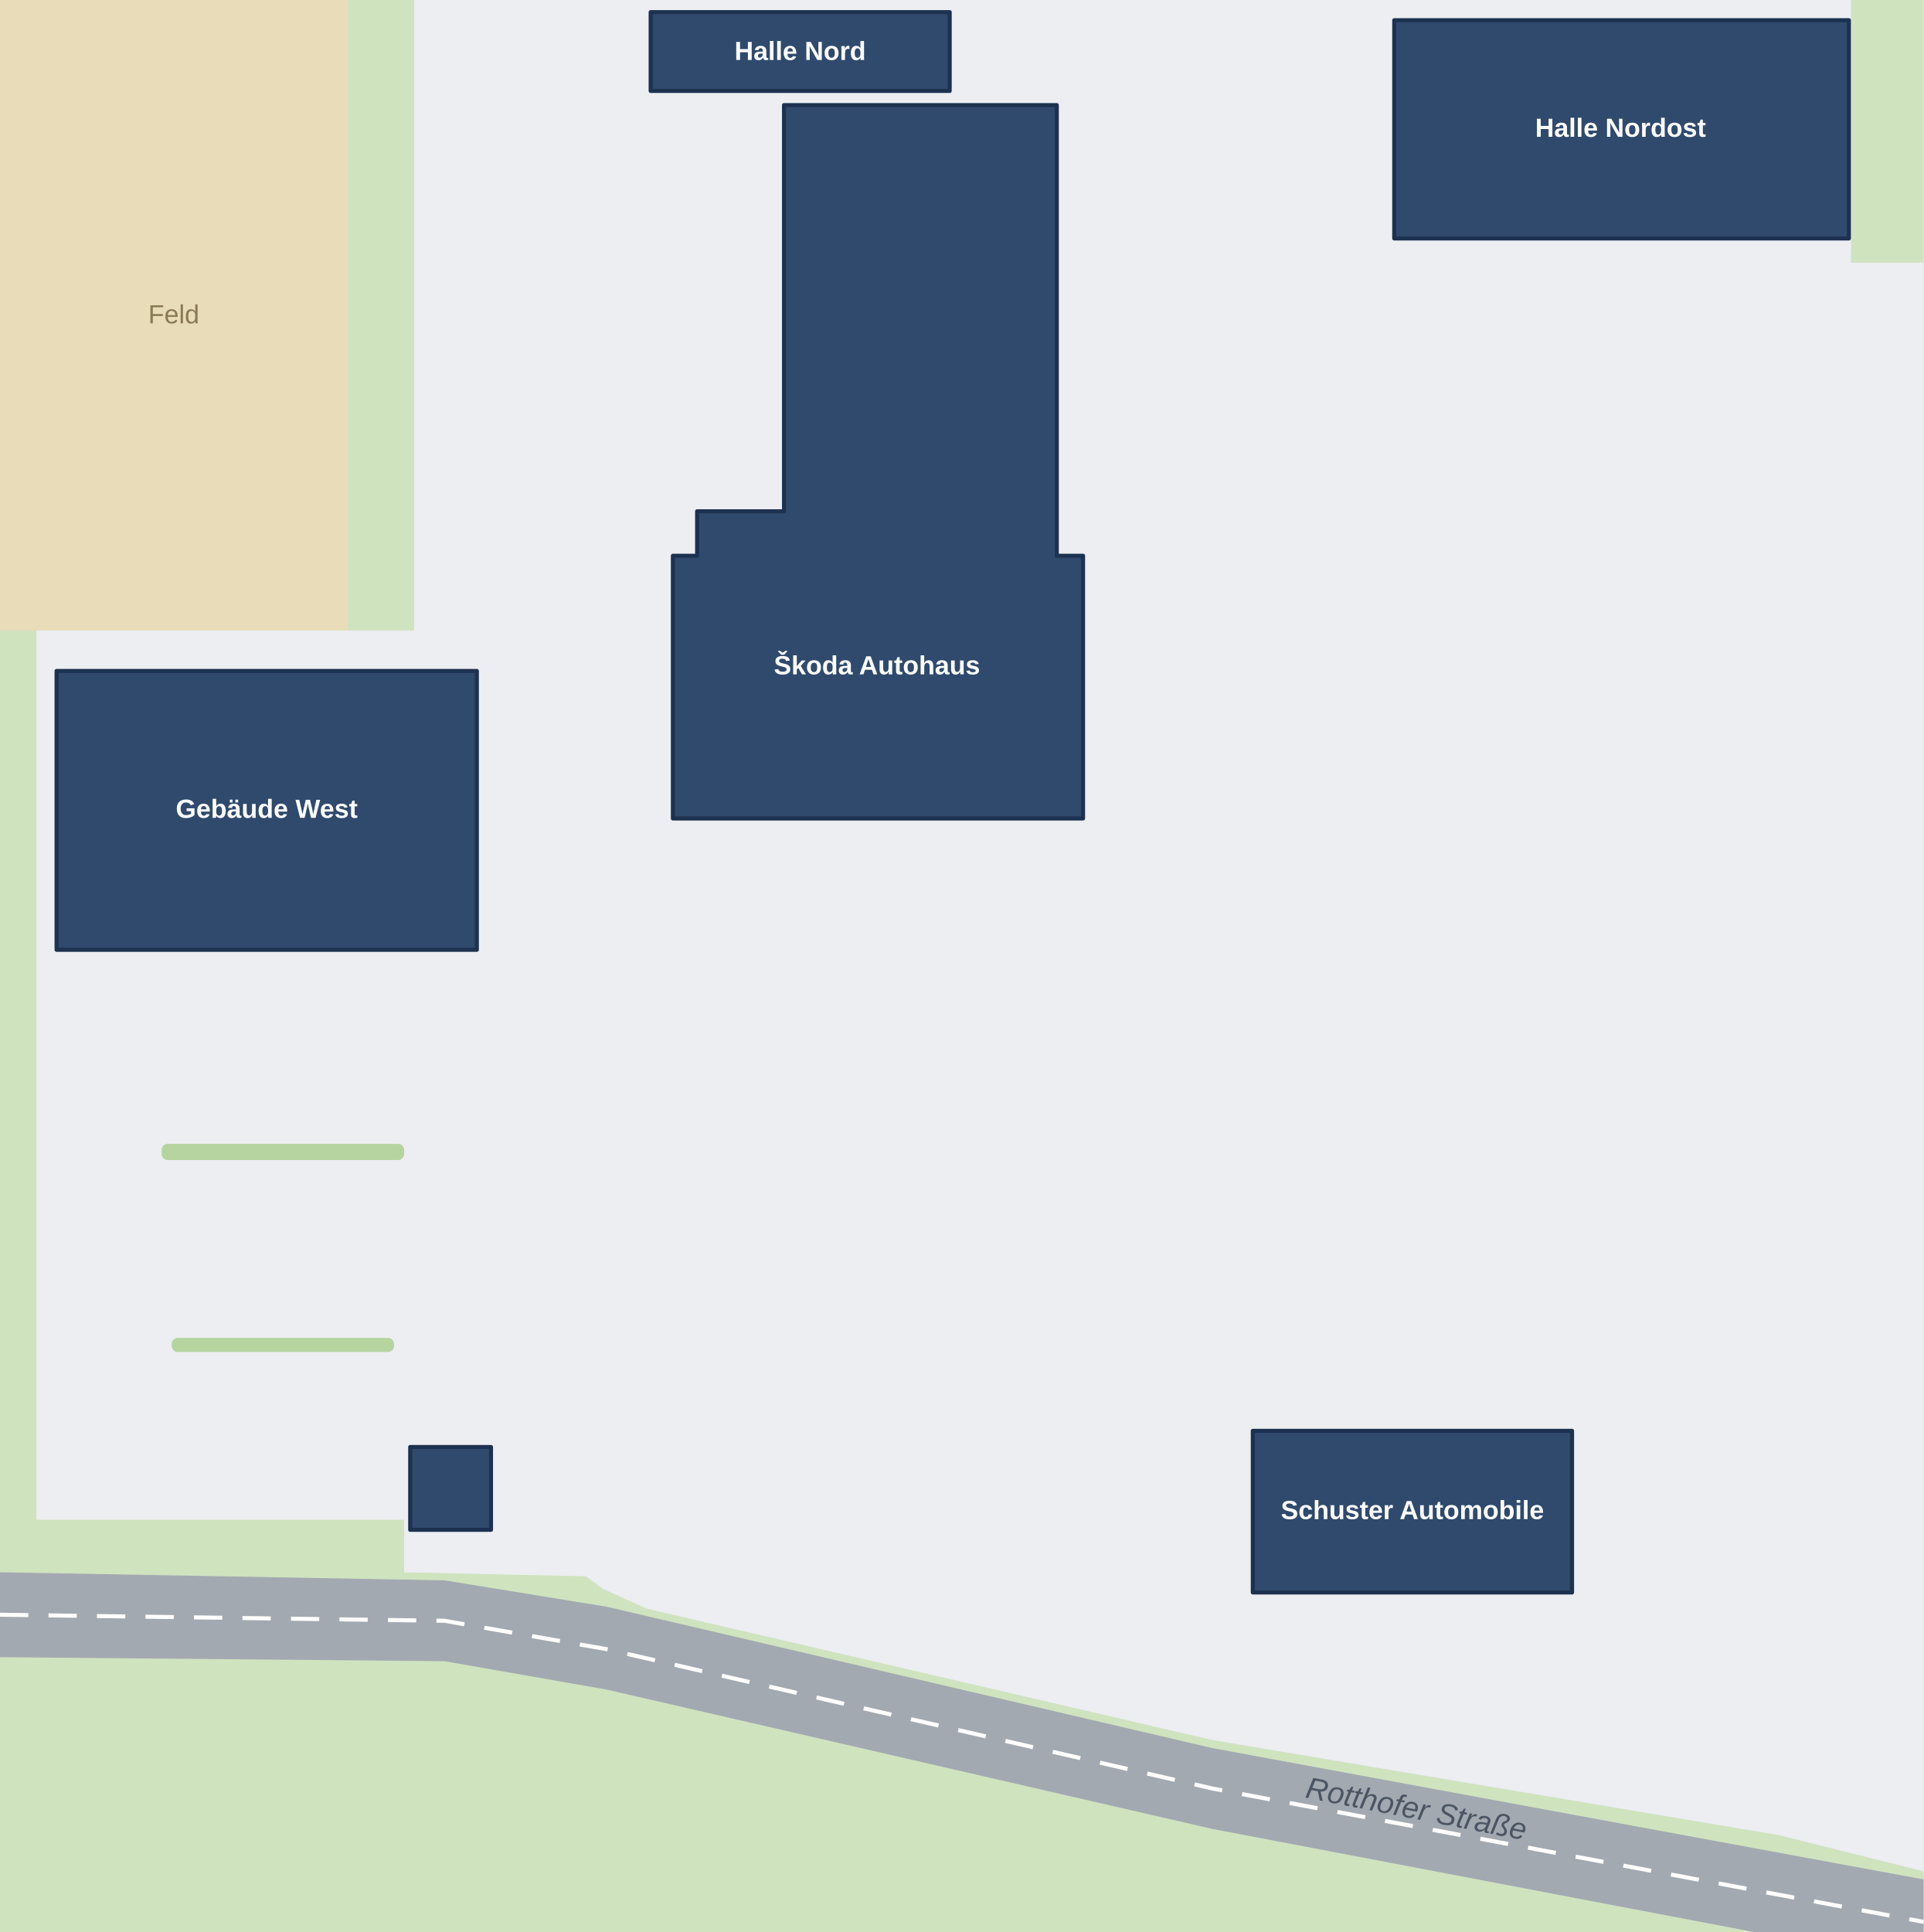
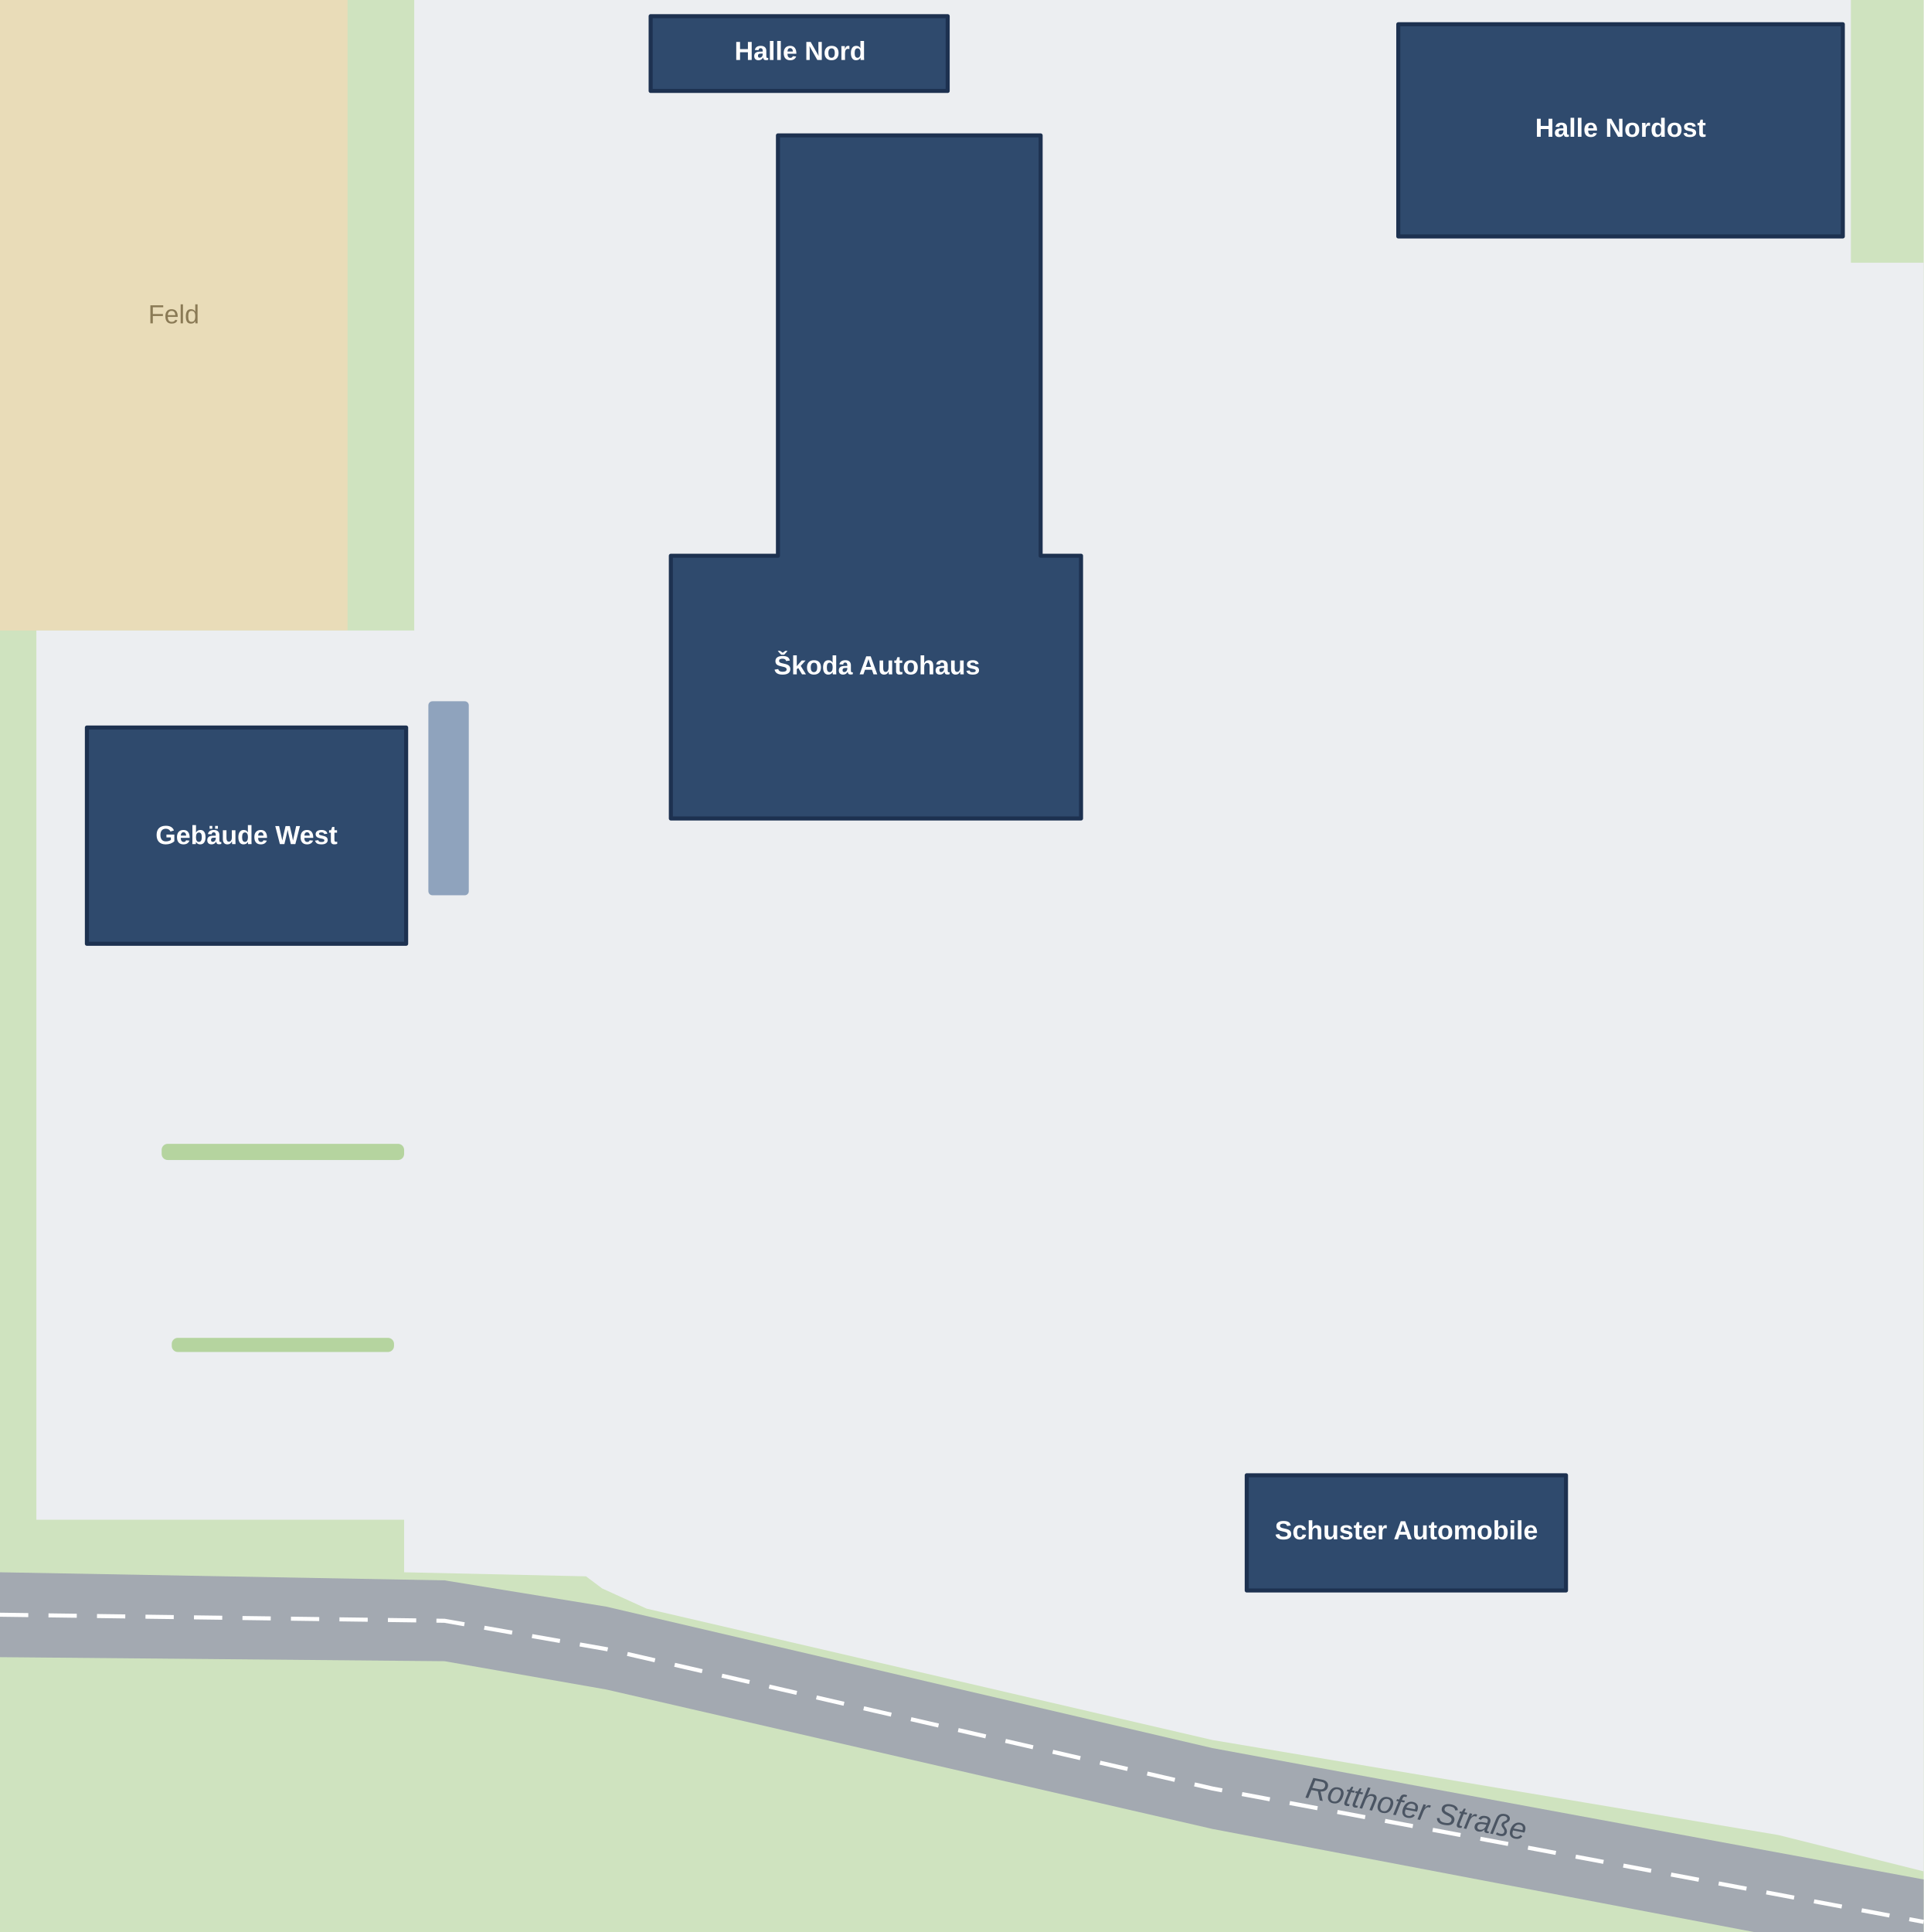
<svg xmlns="http://www.w3.org/2000/svg" viewBox="0 0 952 956" width="952" height="956" font-family="Segoe UI, Arial, sans-serif">
  <rect x="0" y="0" width="952" height="956" fill="#cfe3bf" />
  <rect x="0" y="0" width="172" height="312" fill="#e9dcb8" />
  <polygon points="205,0 916,0 916,130 952,130 952,926 880,908 600,861 320,796 298,786 290,780 200,778 200,752 18,752 18,312 205,312" fill="#eceef1" />
  <polygon points="0,778 220,782 300,795 600,865 952,930 952,972 600,905 300,836 220,822 0,820" fill="#a3a9b1" />
  <polyline points="0,799 220,802 300,816 600,885 952,951" fill="none" stroke="#fff" stroke-width="2" stroke-dasharray="14 10" />
+   <rect x="212" y="347" width="20" height="96" fill="#8fa3bd" rx="2" />
  <rect x="80" y="566" width="120" height="8" fill="#b5d49f" rx="3" />
  <rect x="85" y="662" width="110" height="7" fill="#b5d49f" rx="3" />
-   <polygon points="388,52 523,52 523,275 536,275 536,405 333,405 333,275 345,275 345,253 388,253" fill="#2f4a6d" stroke="#1d3150" stroke-width="2" stroke-linejoin="round" />
+   <polygon points="385,67 515,67 515,275 535,275 535,405 332,405 332,275 385,275" fill="#2f4a6d" stroke="#1d3150" stroke-width="2" stroke-linejoin="round" />
  <text x="434" y="330" font-size="13" fill="#fff" text-anchor="middle" dominant-baseline="middle" font-weight="600">Škoda Autohaus</text>
-   <polygon points="322,6 470,6 470,45 322,45" fill="#2f4a6d" stroke="#1d3150" stroke-width="2" stroke-linejoin="round" />
+   <polygon points="322,8 469,8 469,45 322,45" fill="#2f4a6d" stroke="#1d3150" stroke-width="2" stroke-linejoin="round" />
  <text x="396" y="26" font-size="13" fill="#fff" text-anchor="middle" dominant-baseline="middle" font-weight="600">Halle Nord</text>
-   <polygon points="690,10 915,10 915,118 690,118" fill="#2f4a6d" stroke="#1d3150" stroke-width="2" stroke-linejoin="round" />
+   <polygon points="692,12 912,12 912,117 692,117" fill="#2f4a6d" stroke="#1d3150" stroke-width="2" stroke-linejoin="round" />
  <text x="802" y="64" font-size="13" fill="#fff" text-anchor="middle" dominant-baseline="middle" font-weight="600">Halle Nordost</text>
-   <polygon points="28,332 236,332 236,470 28,470" fill="#2f4a6d" stroke="#1d3150" stroke-width="2" stroke-linejoin="round" />
-   <text x="132" y="401" font-size="13" fill="#fff" text-anchor="middle" dominant-baseline="middle" font-weight="600">Gebäude West</text>
-   <polygon points="620,708 778,708 778,788 620,788" fill="#2f4a6d" stroke="#1d3150" stroke-width="2" stroke-linejoin="round" />
-   <text x="699" y="748" font-size="13" fill="#fff" text-anchor="middle" dominant-baseline="middle" font-weight="600">Schuster Automobile</text>
-   <polygon points="203,716 243,716 243,757 203,757" fill="#2f4a6d" stroke="#1d3150" stroke-width="2" stroke-linejoin="round" />
+   <polygon points="43,360 201,360 201,467 43,467" fill="#2f4a6d" stroke="#1d3150" stroke-width="2" stroke-linejoin="round" />
+   <text x="122" y="414" font-size="13" fill="#fff" text-anchor="middle" dominant-baseline="middle" font-weight="600">Gebäude West</text>
+   <polygon points="617,730 775,730 775,787 617,787" fill="#2f4a6d" stroke="#1d3150" stroke-width="2" stroke-linejoin="round" />
+   <text x="696" y="758" font-size="13" fill="#fff" text-anchor="middle" dominant-baseline="middle" font-weight="600">Schuster Automobile</text>
  <text x="700" y="900" font-size="15" fill="#4b5563" text-anchor="middle" transform="rotate(11 700 900)" font-style="italic">Rotthofer Straße</text>
  <text x="86" y="160" font-size="13" fill="#8a7a55" text-anchor="middle">Feld</text>
</svg>
